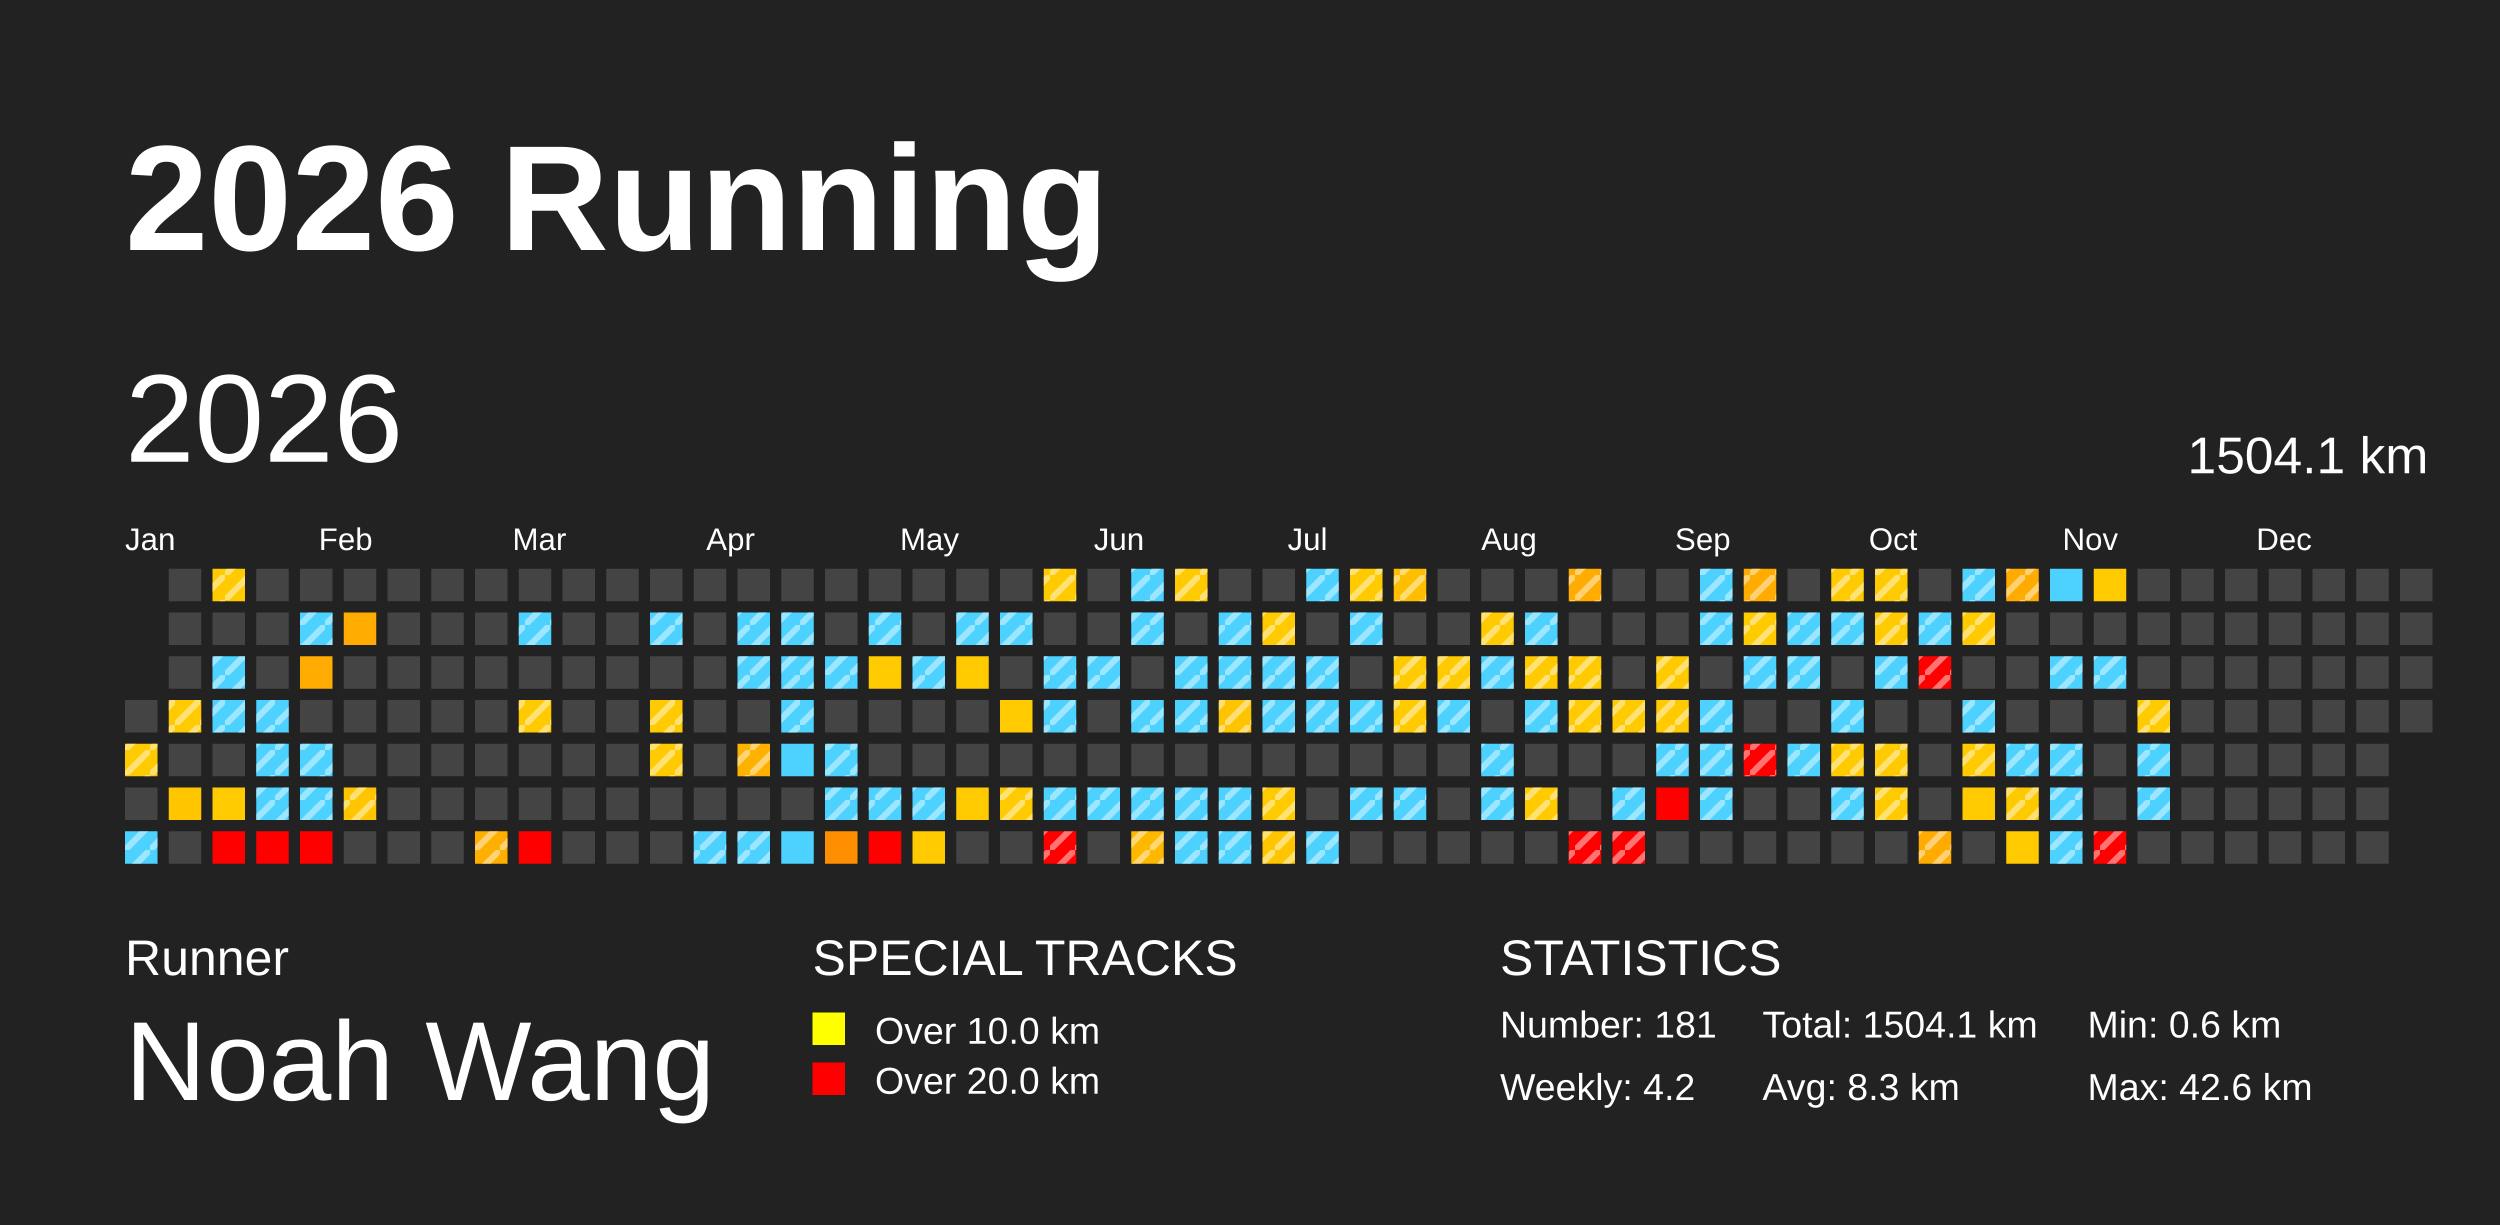
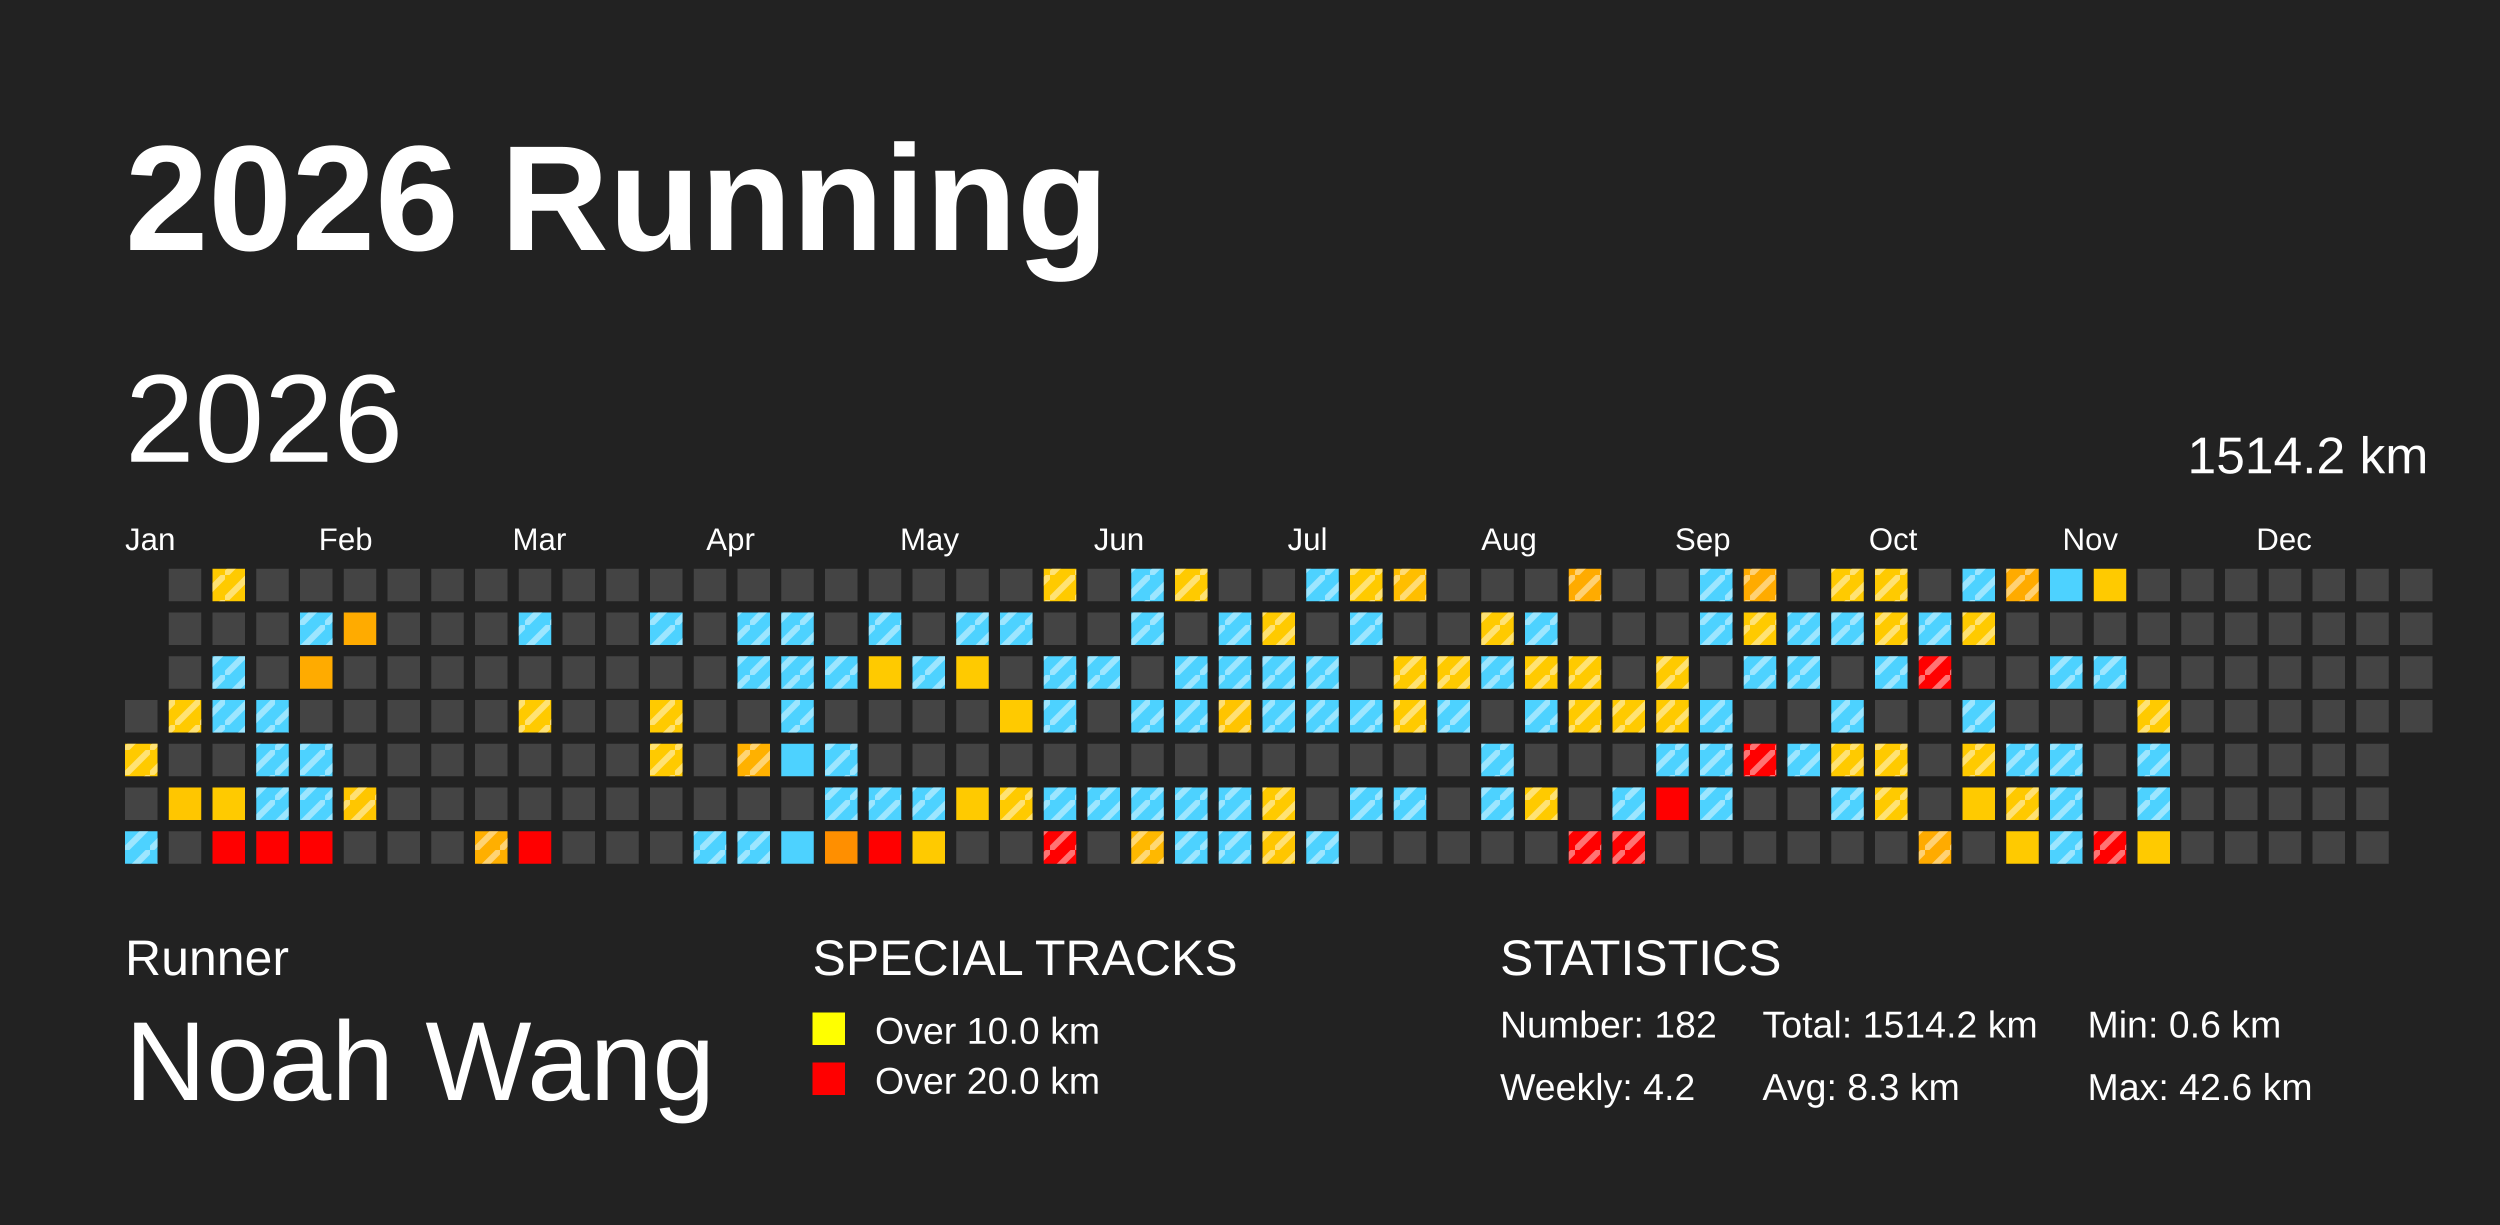
<svg xmlns="http://www.w3.org/2000/svg" baseProfile="full" height="98mm" version="1.1" viewBox="0,0,200,98" width="200mm">
  <defs>
    <pattern height="2" id="indoor-stripe" patternUnits="userSpaceOnUse" width="2">
      <line stroke="white" stroke-opacity="0.45" stroke-width="0.5" x1="0" x2="2" y1="2" y2="0" />
    </pattern>
  </defs>
  <rect fill="#222222" height="98" width="200" x="0" y="0" />
  <text fill="#FFFFFF" style="font-size:12px; font-family:Arial; font-weight:bold;" x="10" y="20">2026 Running</text>
  <text fill="#FFFFFF" style="font-size:4px; font-family:Arial" x="10" y="78">Runner</text>
  <text fill="#FFFFFF" style="font-size:9px; font-family:Arial" x="10" y="88">Noah Wang</text>
  <text fill="#FFFFFF" style="font-size:4px; font-family:Arial" x="65" y="78">SPECIAL TRACKS</text>
  <rect fill="yellow" height="2.6" width="2.6" x="65" y="81" />
  <text fill="#FFFFFF" style="font-size:3px; font-family:Arial" x="70" y="83.5">Over 10.0 km</text>
  <rect fill="red" height="2.6" width="2.6" x="65" y="85" />
  <text fill="#FFFFFF" style="font-size:3px; font-family:Arial" x="70" y="87.5">Over 20.0 km</text>
  <text fill="#FFFFFF" style="font-size:4px; font-family:Arial" x="120" y="78">STATISTICS</text>
-   <text fill="#FFFFFF" style="font-size:3px; font-family:Arial" x="120" y="83">Number: 181</text>
+   <text fill="#FFFFFF" style="font-size:3px; font-family:Arial" x="120" y="83">Number: 182</text>
  <text fill="#FFFFFF" style="font-size:3px; font-family:Arial" x="120" y="88">Weekly: 4.2</text>
-   <text fill="#FFFFFF" style="font-size:3px; font-family:Arial" x="141" y="83">Total: 1504.1 km</text>
+   <text fill="#FFFFFF" style="font-size:3px; font-family:Arial" x="141" y="83">Total: 1514.2 km</text>
  <text fill="#FFFFFF" style="font-size:3px; font-family:Arial" x="141" y="88">Avg: 8.3 km</text>
  <text fill="#FFFFFF" style="font-size:3px; font-family:Arial" x="167" y="83">Min: 0.6 km</text>
  <text fill="#FFFFFF" style="font-size:3px; font-family:Arial" x="167" y="88">Max: 42.6 km</text>
  <text dominant-baseline="hanging" fill="#FFFFFF" style="font-size:10.0px; font-family:Arial;" x="10" y="30">2026</text>
-   <text dominant-baseline="hanging" fill="#FFFFFF" style="font-size:4.125px; font-family:Arial;" x="175" y="35">1504.1 km</text>
+   <text dominant-baseline="hanging" fill="#FFFFFF" style="font-size:4.125px; font-family:Arial;" x="175" y="35">1514.2 km</text>
  <text fill="#FFFFFF" style="font-size:2.5px; font-family:Arial" x="10.0" y="44">Jan</text>
  <text fill="#FFFFFF" style="font-size:2.5px; font-family:Arial" x="25.5" y="44">Feb</text>
  <text fill="#FFFFFF" style="font-size:2.5px; font-family:Arial" x="41.0" y="44">Mar</text>
  <text fill="#FFFFFF" style="font-size:2.5px; font-family:Arial" x="56.5" y="44">Apr</text>
  <text fill="#FFFFFF" style="font-size:2.5px; font-family:Arial" x="72.0" y="44">May</text>
  <text fill="#FFFFFF" style="font-size:2.5px; font-family:Arial" x="87.5" y="44">Jun</text>
  <text fill="#FFFFFF" style="font-size:2.5px; font-family:Arial" x="103.0" y="44">Jul</text>
  <text fill="#FFFFFF" style="font-size:2.5px; font-family:Arial" x="118.5" y="44">Aug</text>
  <text fill="#FFFFFF" style="font-size:2.5px; font-family:Arial" x="134.0" y="44">Sep</text>
  <text fill="#FFFFFF" style="font-size:2.5px; font-family:Arial" x="149.5" y="44">Oct</text>
  <text fill="#FFFFFF" style="font-size:2.5px; font-family:Arial" x="165.0" y="44">Nov</text>
  <text fill="#FFFFFF" style="font-size:2.5px; font-family:Arial" x="180.5" y="44">Dec</text>
  <rect fill="#444444" height="2.6" width="2.6" x="10.0" y="56.0" />
  <rect fill="#ffca00" height="2.6" width="2.6" x="10.0" y="59.5" />
  <rect fill="url(#indoor-stripe)" height="2.6" style="pointer-events: none;" width="2.6" x="10.0" y="59.5" />
  <rect fill="#444444" height="2.6" width="2.6" x="10.0" y="63.0" />
  <rect fill="#4dd2ff" height="2.6" width="2.6" x="10.0" y="66.5" />
  <rect fill="url(#indoor-stripe)" height="2.6" style="pointer-events: none;" width="2.6" x="10.0" y="66.5" />
  <rect fill="#444444" height="2.6" width="2.6" x="13.5" y="45.5" />
  <rect fill="#444444" height="2.6" width="2.6" x="13.5" y="49.0" />
  <rect fill="#444444" height="2.6" width="2.6" x="13.5" y="52.5" />
  <rect fill="#ffca00" height="2.6" width="2.6" x="13.5" y="56.0" />
  <rect fill="url(#indoor-stripe)" height="2.6" style="pointer-events: none;" width="2.6" x="13.5" y="56.0" />
  <rect fill="#444444" height="2.6" width="2.6" x="13.5" y="59.5" />
  <rect fill="#ffc600" height="2.6" width="2.6" x="13.5" y="63.0" />
  <rect fill="#444444" height="2.6" width="2.6" x="13.5" y="66.5" />
  <rect fill="#ffca00" height="2.6" width="2.6" x="17.0" y="45.5" />
  <rect fill="url(#indoor-stripe)" height="2.6" style="pointer-events: none;" width="2.6" x="17.0" y="45.5" />
  <rect fill="#444444" height="2.6" width="2.6" x="17.0" y="49.0" />
  <rect fill="#4dd2ff" height="2.6" width="2.6" x="17.0" y="52.5" />
  <rect fill="url(#indoor-stripe)" height="2.6" style="pointer-events: none;" width="2.6" x="17.0" y="52.5" />
  <rect fill="#4dd2ff" height="2.6" width="2.6" x="17.0" y="56.0" />
  <rect fill="url(#indoor-stripe)" height="2.6" style="pointer-events: none;" width="2.6" x="17.0" y="56.0" />
  <rect fill="#444444" height="2.6" width="2.6" x="17.0" y="59.5" />
  <rect fill="#ffca00" height="2.6" width="2.6" x="17.0" y="63.0" />
  <rect fill="red" height="2.6" width="2.6" x="17.0" y="66.5" />
  <rect fill="#444444" height="2.6" width="2.6" x="20.5" y="45.5" />
  <rect fill="#444444" height="2.6" width="2.6" x="20.5" y="49.0" />
  <rect fill="#444444" height="2.6" width="2.6" x="20.5" y="52.5" />
  <rect fill="#4dd2ff" height="2.6" width="2.6" x="20.5" y="56.0" />
  <rect fill="url(#indoor-stripe)" height="2.6" style="pointer-events: none;" width="2.6" x="20.5" y="56.0" />
  <rect fill="#4dd2ff" height="2.6" width="2.6" x="20.5" y="59.5" />
  <rect fill="url(#indoor-stripe)" height="2.6" style="pointer-events: none;" width="2.6" x="20.5" y="59.5" />
  <rect fill="#4dd2ff" height="2.6" width="2.6" x="20.5" y="63.0" />
  <rect fill="url(#indoor-stripe)" height="2.6" style="pointer-events: none;" width="2.6" x="20.5" y="63.0" />
  <rect fill="red" height="2.6" width="2.6" x="20.5" y="66.5" />
  <rect fill="#444444" height="2.6" width="2.6" x="24.0" y="45.5" />
  <rect fill="#4dd2ff" height="2.6" width="2.6" x="24.0" y="49.0" />
  <rect fill="url(#indoor-stripe)" height="2.6" style="pointer-events: none;" width="2.6" x="24.0" y="49.0" />
  <rect fill="#ffab00" height="2.6" width="2.6" x="24.0" y="52.5" />
  <rect fill="#444444" height="2.6" width="2.6" x="24.0" y="56.0" />
  <rect fill="#4dd2ff" height="2.6" width="2.6" x="24.0" y="59.5" />
  <rect fill="url(#indoor-stripe)" height="2.6" style="pointer-events: none;" width="2.6" x="24.0" y="59.5" />
  <rect fill="#4dd2ff" height="2.6" width="2.6" x="24.0" y="63.0" />
  <rect fill="url(#indoor-stripe)" height="2.6" style="pointer-events: none;" width="2.6" x="24.0" y="63.0" />
  <rect fill="red" height="2.6" width="2.6" x="24.0" y="66.5" />
  <rect fill="#444444" height="2.6" width="2.6" x="27.5" y="45.5" />
  <rect fill="#ffab00" height="2.6" width="2.6" x="27.5" y="49.0" />
  <rect fill="#444444" height="2.6" width="2.6" x="27.5" y="52.5" />
  <rect fill="#444444" height="2.6" width="2.6" x="27.5" y="56.0" />
  <rect fill="#444444" height="2.6" width="2.6" x="27.5" y="59.5" />
  <rect fill="#ffc600" height="2.6" width="2.6" x="27.5" y="63.0" />
  <rect fill="url(#indoor-stripe)" height="2.6" style="pointer-events: none;" width="2.6" x="27.5" y="63.0" />
  <rect fill="#444444" height="2.6" width="2.6" x="27.5" y="66.5" />
  <rect fill="#444444" height="2.6" width="2.6" x="31.0" y="45.5" />
  <rect fill="#444444" height="2.6" width="2.6" x="31.0" y="49.0" />
  <rect fill="#444444" height="2.6" width="2.6" x="31.0" y="52.5" />
  <rect fill="#444444" height="2.6" width="2.6" x="31.0" y="56.0" />
  <rect fill="#444444" height="2.6" width="2.6" x="31.0" y="59.5" />
  <rect fill="#444444" height="2.6" width="2.6" x="31.0" y="63.0" />
  <rect fill="#444444" height="2.6" width="2.6" x="31.0" y="66.5" />
  <rect fill="#444444" height="2.6" width="2.6" x="34.5" y="45.5" />
  <rect fill="#444444" height="2.6" width="2.6" x="34.5" y="49.0" />
  <rect fill="#444444" height="2.6" width="2.6" x="34.5" y="52.5" />
  <rect fill="#444444" height="2.6" width="2.6" x="34.5" y="56.0" />
  <rect fill="#444444" height="2.6" width="2.6" x="34.5" y="59.5" />
  <rect fill="#444444" height="2.6" width="2.6" x="34.5" y="63.0" />
  <rect fill="#444444" height="2.6" width="2.6" x="34.5" y="66.5" />
  <rect fill="#444444" height="2.6" width="2.6" x="38.0" y="45.5" />
  <rect fill="#444444" height="2.6" width="2.6" x="38.0" y="49.0" />
  <rect fill="#444444" height="2.6" width="2.6" x="38.0" y="52.5" />
  <rect fill="#444444" height="2.6" width="2.6" x="38.0" y="56.0" />
  <rect fill="#444444" height="2.6" width="2.6" x="38.0" y="59.5" />
  <rect fill="#444444" height="2.6" width="2.6" x="38.0" y="63.0" />
  <rect fill="#ffaf00" height="2.6" width="2.6" x="38.0" y="66.5" />
  <rect fill="url(#indoor-stripe)" height="2.6" style="pointer-events: none;" width="2.6" x="38.0" y="66.5" />
  <rect fill="#444444" height="2.6" width="2.6" x="41.5" y="45.5" />
  <rect fill="#4dd2ff" height="2.6" width="2.6" x="41.5" y="49.0" />
  <rect fill="url(#indoor-stripe)" height="2.6" style="pointer-events: none;" width="2.6" x="41.5" y="49.0" />
  <rect fill="#444444" height="2.6" width="2.6" x="41.5" y="52.5" />
  <rect fill="#ffca00" height="2.6" width="2.6" x="41.5" y="56.0" />
  <rect fill="url(#indoor-stripe)" height="2.6" style="pointer-events: none;" width="2.6" x="41.5" y="56.0" />
  <rect fill="#444444" height="2.6" width="2.6" x="41.5" y="59.5" />
  <rect fill="#444444" height="2.6" width="2.6" x="41.5" y="63.0" />
  <rect fill="red" height="2.6" width="2.6" x="41.5" y="66.5" />
  <rect fill="#444444" height="2.6" width="2.6" x="45.0" y="45.5" />
  <rect fill="#444444" height="2.6" width="2.6" x="45.0" y="49.0" />
  <rect fill="#444444" height="2.6" width="2.6" x="45.0" y="52.5" />
  <rect fill="#444444" height="2.6" width="2.6" x="45.0" y="56.0" />
  <rect fill="#444444" height="2.6" width="2.6" x="45.0" y="59.5" />
  <rect fill="#444444" height="2.6" width="2.6" x="45.0" y="63.0" />
  <rect fill="#444444" height="2.6" width="2.6" x="45.0" y="66.5" />
  <rect fill="#444444" height="2.6" width="2.6" x="48.5" y="45.5" />
  <rect fill="#444444" height="2.6" width="2.6" x="48.5" y="49.0" />
  <rect fill="#444444" height="2.6" width="2.6" x="48.5" y="52.5" />
  <rect fill="#444444" height="2.6" width="2.6" x="48.5" y="56.0" />
  <rect fill="#444444" height="2.6" width="2.6" x="48.5" y="59.5" />
  <rect fill="#444444" height="2.6" width="2.6" x="48.5" y="63.0" />
  <rect fill="#444444" height="2.6" width="2.6" x="48.5" y="66.5" />
  <rect fill="#444444" height="2.6" width="2.6" x="52.0" y="45.5" />
  <rect fill="#4dd2ff" height="2.6" width="2.6" x="52.0" y="49.0" />
  <rect fill="url(#indoor-stripe)" height="2.6" style="pointer-events: none;" width="2.6" x="52.0" y="49.0" />
  <rect fill="#444444" height="2.6" width="2.6" x="52.0" y="52.5" />
  <rect fill="#ffca00" height="2.6" width="2.6" x="52.0" y="56.0" />
  <rect fill="url(#indoor-stripe)" height="2.6" style="pointer-events: none;" width="2.6" x="52.0" y="56.0" />
  <rect fill="#ffca00" height="2.6" width="2.6" x="52.0" y="59.5" />
  <rect fill="url(#indoor-stripe)" height="2.6" style="pointer-events: none;" width="2.6" x="52.0" y="59.5" />
  <rect fill="#444444" height="2.6" width="2.6" x="52.0" y="63.0" />
  <rect fill="#444444" height="2.6" width="2.6" x="52.0" y="66.5" />
  <rect fill="#444444" height="2.6" width="2.6" x="55.5" y="45.5" />
  <rect fill="#444444" height="2.6" width="2.6" x="55.5" y="49.0" />
  <rect fill="#444444" height="2.6" width="2.6" x="55.5" y="52.5" />
  <rect fill="#444444" height="2.6" width="2.6" x="55.5" y="56.0" />
  <rect fill="#444444" height="2.6" width="2.6" x="55.5" y="59.5" />
  <rect fill="#444444" height="2.6" width="2.6" x="55.5" y="63.0" />
  <rect fill="#4dd2ff" height="2.6" width="2.6" x="55.5" y="66.5" />
  <rect fill="url(#indoor-stripe)" height="2.6" style="pointer-events: none;" width="2.6" x="55.5" y="66.5" />
  <rect fill="#444444" height="2.6" width="2.6" x="59.0" y="45.5" />
  <rect fill="#4dd2ff" height="2.6" width="2.6" x="59.0" y="49.0" />
  <rect fill="url(#indoor-stripe)" height="2.6" style="pointer-events: none;" width="2.6" x="59.0" y="49.0" />
  <rect fill="#4dd2ff" height="2.6" width="2.6" x="59.0" y="52.5" />
  <rect fill="url(#indoor-stripe)" height="2.6" style="pointer-events: none;" width="2.6" x="59.0" y="52.5" />
  <rect fill="#444444" height="2.6" width="2.6" x="59.0" y="56.0" />
  <rect fill="#ffb100" height="2.6" width="2.6" x="59.0" y="59.5" />
  <rect fill="url(#indoor-stripe)" height="2.6" style="pointer-events: none;" width="2.6" x="59.0" y="59.5" />
  <rect fill="#444444" height="2.6" width="2.6" x="59.0" y="63.0" />
  <rect fill="#4dd2ff" height="2.6" width="2.6" x="59.0" y="66.5" />
  <rect fill="url(#indoor-stripe)" height="2.6" style="pointer-events: none;" width="2.6" x="59.0" y="66.5" />
  <rect fill="#444444" height="2.6" width="2.6" x="62.5" y="45.5" />
  <rect fill="#4dd2ff" height="2.6" width="2.6" x="62.5" y="49.0" />
  <rect fill="url(#indoor-stripe)" height="2.6" style="pointer-events: none;" width="2.6" x="62.5" y="49.0" />
  <rect fill="#4dd2ff" height="2.6" width="2.6" x="62.5" y="52.5" />
  <rect fill="url(#indoor-stripe)" height="2.6" style="pointer-events: none;" width="2.6" x="62.5" y="52.5" />
  <rect fill="#4dd2ff" height="2.6" width="2.6" x="62.5" y="56.0" />
  <rect fill="url(#indoor-stripe)" height="2.6" style="pointer-events: none;" width="2.6" x="62.5" y="56.0" />
  <rect fill="#4dd2ff" height="2.6" width="2.6" x="62.5" y="59.5" />
  <rect fill="#444444" height="2.6" width="2.6" x="62.5" y="63.0" />
  <rect fill="#4dd2ff" height="2.6" width="2.6" x="62.5" y="66.5" />
  <rect fill="#444444" height="2.6" width="2.6" x="66.0" y="45.5" />
  <rect fill="#444444" height="2.6" width="2.6" x="66.0" y="49.0" />
  <rect fill="#4dd2ff" height="2.6" width="2.6" x="66.0" y="52.5" />
  <rect fill="url(#indoor-stripe)" height="2.6" style="pointer-events: none;" width="2.6" x="66.0" y="52.5" />
  <rect fill="#444444" height="2.6" width="2.6" x="66.0" y="56.0" />
  <rect fill="#4dd2ff" height="2.6" width="2.6" x="66.0" y="59.5" />
  <rect fill="url(#indoor-stripe)" height="2.6" style="pointer-events: none;" width="2.6" x="66.0" y="59.5" />
  <rect fill="#4dd2ff" height="2.6" width="2.6" x="66.0" y="63.0" />
  <rect fill="url(#indoor-stripe)" height="2.6" style="pointer-events: none;" width="2.6" x="66.0" y="63.0" />
  <rect fill="#ff8f00" height="2.6" width="2.6" x="66.0" y="66.5" />
  <rect fill="#444444" height="2.6" width="2.6" x="69.5" y="45.5" />
  <rect fill="#4dd2ff" height="2.6" width="2.6" x="69.5" y="49.0" />
  <rect fill="url(#indoor-stripe)" height="2.6" style="pointer-events: none;" width="2.6" x="69.5" y="49.0" />
  <rect fill="#ffca00" height="2.6" width="2.6" x="69.5" y="52.5" />
  <rect fill="#444444" height="2.6" width="2.6" x="69.5" y="56.0" />
  <rect fill="#444444" height="2.6" width="2.6" x="69.5" y="59.5" />
  <rect fill="#4dd2ff" height="2.6" width="2.6" x="69.5" y="63.0" />
  <rect fill="url(#indoor-stripe)" height="2.6" style="pointer-events: none;" width="2.6" x="69.5" y="63.0" />
  <rect fill="red" height="2.6" width="2.6" x="69.5" y="66.5" />
  <rect fill="#444444" height="2.6" width="2.6" x="73.0" y="45.5" />
  <rect fill="#444444" height="2.6" width="2.6" x="73.0" y="49.0" />
  <rect fill="#4dd2ff" height="2.6" width="2.6" x="73.0" y="52.5" />
  <rect fill="url(#indoor-stripe)" height="2.6" style="pointer-events: none;" width="2.6" x="73.0" y="52.5" />
  <rect fill="#444444" height="2.6" width="2.6" x="73.0" y="56.0" />
  <rect fill="#444444" height="2.6" width="2.6" x="73.0" y="59.5" />
  <rect fill="#4dd2ff" height="2.6" width="2.6" x="73.0" y="63.0" />
  <rect fill="url(#indoor-stripe)" height="2.6" style="pointer-events: none;" width="2.6" x="73.0" y="63.0" />
  <rect fill="#ffca00" height="2.6" width="2.6" x="73.0" y="66.5" />
  <rect fill="#444444" height="2.6" width="2.6" x="76.5" y="45.5" />
  <rect fill="#4dd2ff" height="2.6" width="2.6" x="76.5" y="49.0" />
  <rect fill="url(#indoor-stripe)" height="2.6" style="pointer-events: none;" width="2.6" x="76.5" y="49.0" />
  <rect fill="#ffca00" height="2.6" width="2.6" x="76.5" y="52.5" />
  <rect fill="#444444" height="2.6" width="2.6" x="76.5" y="56.0" />
  <rect fill="#444444" height="2.6" width="2.6" x="76.5" y="59.5" />
  <rect fill="#ffca00" height="2.6" width="2.6" x="76.5" y="63.0" />
  <rect fill="#444444" height="2.6" width="2.6" x="76.5" y="66.5" />
  <rect fill="#444444" height="2.6" width="2.6" x="80.0" y="45.5" />
  <rect fill="#4dd2ff" height="2.6" width="2.6" x="80.0" y="49.0" />
  <rect fill="url(#indoor-stripe)" height="2.6" style="pointer-events: none;" width="2.6" x="80.0" y="49.0" />
  <rect fill="#444444" height="2.6" width="2.6" x="80.0" y="52.5" />
  <rect fill="#ffca00" height="2.6" width="2.6" x="80.0" y="56.0" />
  <rect fill="#444444" height="2.6" width="2.6" x="80.0" y="59.5" />
  <rect fill="#ffca00" height="2.6" width="2.6" x="80.0" y="63.0" />
  <rect fill="url(#indoor-stripe)" height="2.6" style="pointer-events: none;" width="2.6" x="80.0" y="63.0" />
  <rect fill="#444444" height="2.6" width="2.6" x="80.0" y="66.5" />
  <rect fill="#ffca00" height="2.6" width="2.6" x="83.5" y="45.5" />
  <rect fill="url(#indoor-stripe)" height="2.6" style="pointer-events: none;" width="2.6" x="83.5" y="45.5" />
  <rect fill="#444444" height="2.6" width="2.6" x="83.5" y="49.0" />
  <rect fill="#4dd2ff" height="2.6" width="2.6" x="83.5" y="52.5" />
  <rect fill="url(#indoor-stripe)" height="2.6" style="pointer-events: none;" width="2.6" x="83.5" y="52.5" />
  <rect fill="#4dd2ff" height="2.6" width="2.6" x="83.5" y="56.0" />
  <rect fill="url(#indoor-stripe)" height="2.6" style="pointer-events: none;" width="2.6" x="83.5" y="56.0" />
  <rect fill="#444444" height="2.6" width="2.6" x="83.5" y="59.5" />
  <rect fill="#4dd2ff" height="2.6" width="2.6" x="83.5" y="63.0" />
  <rect fill="url(#indoor-stripe)" height="2.6" style="pointer-events: none;" width="2.6" x="83.5" y="63.0" />
  <rect fill="red" height="2.6" width="2.6" x="83.5" y="66.5" />
  <rect fill="url(#indoor-stripe)" height="2.6" style="pointer-events: none;" width="2.6" x="83.5" y="66.5" />
  <rect fill="#444444" height="2.6" width="2.6" x="87.0" y="45.5" />
  <rect fill="#444444" height="2.6" width="2.6" x="87.0" y="49.0" />
  <rect fill="#4dd2ff" height="2.6" width="2.6" x="87.0" y="52.5" />
  <rect fill="url(#indoor-stripe)" height="2.6" style="pointer-events: none;" width="2.6" x="87.0" y="52.5" />
  <rect fill="#444444" height="2.6" width="2.6" x="87.0" y="56.0" />
  <rect fill="#444444" height="2.6" width="2.6" x="87.0" y="59.5" />
  <rect fill="#4dd2ff" height="2.6" width="2.6" x="87.0" y="63.0" />
  <rect fill="url(#indoor-stripe)" height="2.6" style="pointer-events: none;" width="2.6" x="87.0" y="63.0" />
  <rect fill="#444444" height="2.6" width="2.6" x="87.0" y="66.5" />
  <rect fill="#4dd2ff" height="2.6" width="2.6" x="90.5" y="45.5" />
  <rect fill="url(#indoor-stripe)" height="2.6" style="pointer-events: none;" width="2.6" x="90.5" y="45.5" />
  <rect fill="#4dd2ff" height="2.6" width="2.6" x="90.5" y="49.0" />
  <rect fill="url(#indoor-stripe)" height="2.6" style="pointer-events: none;" width="2.6" x="90.5" y="49.0" />
  <rect fill="#444444" height="2.6" width="2.6" x="90.5" y="52.5" />
  <rect fill="#4dd2ff" height="2.6" width="2.6" x="90.5" y="56.0" />
  <rect fill="url(#indoor-stripe)" height="2.6" style="pointer-events: none;" width="2.6" x="90.5" y="56.0" />
  <rect fill="#444444" height="2.6" width="2.6" x="90.5" y="59.5" />
  <rect fill="#4dd2ff" height="2.6" width="2.6" x="90.5" y="63.0" />
  <rect fill="url(#indoor-stripe)" height="2.6" style="pointer-events: none;" width="2.6" x="90.5" y="63.0" />
  <rect fill="#ffb800" height="2.6" width="2.6" x="90.5" y="66.5" />
  <rect fill="url(#indoor-stripe)" height="2.6" style="pointer-events: none;" width="2.6" x="90.5" y="66.5" />
  <rect fill="#ffca00" height="2.6" width="2.6" x="94.0" y="45.5" />
  <rect fill="url(#indoor-stripe)" height="2.6" style="pointer-events: none;" width="2.6" x="94.0" y="45.5" />
  <rect fill="#444444" height="2.6" width="2.6" x="94.0" y="49.0" />
  <rect fill="#4dd2ff" height="2.6" width="2.6" x="94.0" y="52.5" />
  <rect fill="url(#indoor-stripe)" height="2.6" style="pointer-events: none;" width="2.6" x="94.0" y="52.5" />
  <rect fill="#4dd2ff" height="2.6" width="2.6" x="94.0" y="56.0" />
  <rect fill="url(#indoor-stripe)" height="2.6" style="pointer-events: none;" width="2.6" x="94.0" y="56.0" />
  <rect fill="#444444" height="2.6" width="2.6" x="94.0" y="59.5" />
  <rect fill="#4dd2ff" height="2.6" width="2.6" x="94.0" y="63.0" />
  <rect fill="url(#indoor-stripe)" height="2.6" style="pointer-events: none;" width="2.6" x="94.0" y="63.0" />
  <rect fill="#4dd2ff" height="2.6" width="2.6" x="94.0" y="66.5" />
  <rect fill="url(#indoor-stripe)" height="2.6" style="pointer-events: none;" width="2.6" x="94.0" y="66.5" />
  <rect fill="#444444" height="2.6" width="2.6" x="97.5" y="45.5" />
  <rect fill="#4dd2ff" height="2.6" width="2.6" x="97.5" y="49.0" />
  <rect fill="url(#indoor-stripe)" height="2.6" style="pointer-events: none;" width="2.6" x="97.5" y="49.0" />
  <rect fill="#4dd2ff" height="2.6" width="2.6" x="97.5" y="52.5" />
  <rect fill="url(#indoor-stripe)" height="2.6" style="pointer-events: none;" width="2.6" x="97.5" y="52.5" />
  <rect fill="#ffc400" height="2.6" width="2.6" x="97.5" y="56.0" />
  <rect fill="url(#indoor-stripe)" height="2.6" style="pointer-events: none;" width="2.6" x="97.5" y="56.0" />
  <rect fill="#444444" height="2.6" width="2.6" x="97.5" y="59.5" />
  <rect fill="#4dd2ff" height="2.6" width="2.6" x="97.5" y="63.0" />
  <rect fill="url(#indoor-stripe)" height="2.6" style="pointer-events: none;" width="2.6" x="97.5" y="63.0" />
  <rect fill="#4dd2ff" height="2.6" width="2.6" x="97.5" y="66.5" />
  <rect fill="url(#indoor-stripe)" height="2.6" style="pointer-events: none;" width="2.6" x="97.5" y="66.5" />
  <rect fill="#444444" height="2.6" width="2.6" x="101.0" y="45.5" />
  <rect fill="#ffca00" height="2.6" width="2.6" x="101.0" y="49.0" />
  <rect fill="url(#indoor-stripe)" height="2.6" style="pointer-events: none;" width="2.6" x="101.0" y="49.0" />
  <rect fill="#4dd2ff" height="2.6" width="2.6" x="101.0" y="52.5" />
  <rect fill="url(#indoor-stripe)" height="2.6" style="pointer-events: none;" width="2.6" x="101.0" y="52.5" />
  <rect fill="#4dd2ff" height="2.6" width="2.6" x="101.0" y="56.0" />
  <rect fill="url(#indoor-stripe)" height="2.6" style="pointer-events: none;" width="2.6" x="101.0" y="56.0" />
  <rect fill="#444444" height="2.6" width="2.6" x="101.0" y="59.5" />
  <rect fill="#ffca00" height="2.6" width="2.6" x="101.0" y="63.0" />
  <rect fill="url(#indoor-stripe)" height="2.6" style="pointer-events: none;" width="2.6" x="101.0" y="63.0" />
  <rect fill="#ffc600" height="2.6" width="2.6" x="101.0" y="66.5" />
  <rect fill="url(#indoor-stripe)" height="2.6" style="pointer-events: none;" width="2.6" x="101.0" y="66.5" />
  <rect fill="#4dd2ff" height="2.6" width="2.6" x="104.5" y="45.5" />
  <rect fill="url(#indoor-stripe)" height="2.6" style="pointer-events: none;" width="2.6" x="104.5" y="45.5" />
  <rect fill="#444444" height="2.6" width="2.6" x="104.5" y="49.0" />
  <rect fill="#4dd2ff" height="2.6" width="2.6" x="104.5" y="52.5" />
  <rect fill="url(#indoor-stripe)" height="2.6" style="pointer-events: none;" width="2.6" x="104.5" y="52.5" />
  <rect fill="#4dd2ff" height="2.6" width="2.6" x="104.5" y="56.0" />
  <rect fill="url(#indoor-stripe)" height="2.6" style="pointer-events: none;" width="2.6" x="104.5" y="56.0" />
  <rect fill="#444444" height="2.6" width="2.6" x="104.5" y="59.5" />
  <rect fill="#444444" height="2.6" width="2.6" x="104.5" y="63.0" />
  <rect fill="#4dd2ff" height="2.6" width="2.6" x="104.5" y="66.5" />
  <rect fill="url(#indoor-stripe)" height="2.6" style="pointer-events: none;" width="2.6" x="104.5" y="66.5" />
  <rect fill="#ffca00" height="2.6" width="2.6" x="108.0" y="45.5" />
  <rect fill="url(#indoor-stripe)" height="2.6" style="pointer-events: none;" width="2.6" x="108.0" y="45.5" />
  <rect fill="#4dd2ff" height="2.6" width="2.6" x="108.0" y="49.0" />
  <rect fill="url(#indoor-stripe)" height="2.6" style="pointer-events: none;" width="2.6" x="108.0" y="49.0" />
  <rect fill="#444444" height="2.6" width="2.6" x="108.0" y="52.5" />
  <rect fill="#4dd2ff" height="2.6" width="2.6" x="108.0" y="56.0" />
  <rect fill="url(#indoor-stripe)" height="2.6" style="pointer-events: none;" width="2.6" x="108.0" y="56.0" />
  <rect fill="#444444" height="2.6" width="2.6" x="108.0" y="59.5" />
  <rect fill="#4dd2ff" height="2.6" width="2.6" x="108.0" y="63.0" />
  <rect fill="url(#indoor-stripe)" height="2.6" style="pointer-events: none;" width="2.6" x="108.0" y="63.0" />
  <rect fill="#444444" height="2.6" width="2.6" x="108.0" y="66.5" />
  <rect fill="#ffbe00" height="2.6" width="2.6" x="111.5" y="45.5" />
  <rect fill="url(#indoor-stripe)" height="2.6" style="pointer-events: none;" width="2.6" x="111.5" y="45.5" />
  <rect fill="#444444" height="2.6" width="2.6" x="111.5" y="49.0" />
  <rect fill="#ffca00" height="2.6" width="2.6" x="111.5" y="52.5" />
  <rect fill="url(#indoor-stripe)" height="2.6" style="pointer-events: none;" width="2.6" x="111.5" y="52.5" />
  <rect fill="#ffca00" height="2.6" width="2.6" x="111.5" y="56.0" />
  <rect fill="url(#indoor-stripe)" height="2.6" style="pointer-events: none;" width="2.6" x="111.5" y="56.0" />
  <rect fill="#444444" height="2.6" width="2.6" x="111.5" y="59.5" />
  <rect fill="#4dd2ff" height="2.6" width="2.6" x="111.5" y="63.0" />
  <rect fill="url(#indoor-stripe)" height="2.6" style="pointer-events: none;" width="2.6" x="111.5" y="63.0" />
  <rect fill="#444444" height="2.6" width="2.6" x="111.5" y="66.5" />
  <rect fill="#444444" height="2.6" width="2.6" x="115.0" y="45.5" />
  <rect fill="#444444" height="2.6" width="2.6" x="115.0" y="49.0" />
  <rect fill="#ffca00" height="2.6" width="2.6" x="115.0" y="52.5" />
  <rect fill="url(#indoor-stripe)" height="2.6" style="pointer-events: none;" width="2.6" x="115.0" y="52.5" />
  <rect fill="#4dd2ff" height="2.6" width="2.6" x="115.0" y="56.0" />
  <rect fill="url(#indoor-stripe)" height="2.6" style="pointer-events: none;" width="2.6" x="115.0" y="56.0" />
  <rect fill="#444444" height="2.6" width="2.6" x="115.0" y="59.5" />
  <rect fill="#444444" height="2.6" width="2.6" x="115.0" y="63.0" />
  <rect fill="#444444" height="2.6" width="2.6" x="115.0" y="66.5" />
  <rect fill="#444444" height="2.6" width="2.6" x="118.5" y="45.5" />
  <rect fill="#ffca00" height="2.6" width="2.6" x="118.5" y="49.0" />
  <rect fill="url(#indoor-stripe)" height="2.6" style="pointer-events: none;" width="2.6" x="118.5" y="49.0" />
  <rect fill="#4dd2ff" height="2.6" width="2.6" x="118.5" y="52.5" />
  <rect fill="url(#indoor-stripe)" height="2.6" style="pointer-events: none;" width="2.6" x="118.5" y="52.5" />
  <rect fill="#444444" height="2.6" width="2.6" x="118.5" y="56.0" />
  <rect fill="#4dd2ff" height="2.6" width="2.6" x="118.5" y="59.5" />
  <rect fill="url(#indoor-stripe)" height="2.6" style="pointer-events: none;" width="2.6" x="118.5" y="59.5" />
  <rect fill="#4dd2ff" height="2.6" width="2.6" x="118.5" y="63.0" />
  <rect fill="url(#indoor-stripe)" height="2.6" style="pointer-events: none;" width="2.6" x="118.5" y="63.0" />
  <rect fill="#444444" height="2.6" width="2.6" x="118.5" y="66.5" />
  <rect fill="#444444" height="2.6" width="2.6" x="122.0" y="45.5" />
  <rect fill="#4dd2ff" height="2.6" width="2.6" x="122.0" y="49.0" />
  <rect fill="url(#indoor-stripe)" height="2.6" style="pointer-events: none;" width="2.6" x="122.0" y="49.0" />
  <rect fill="#ffca00" height="2.6" width="2.6" x="122.0" y="52.5" />
  <rect fill="url(#indoor-stripe)" height="2.6" style="pointer-events: none;" width="2.6" x="122.0" y="52.5" />
  <rect fill="#4dd2ff" height="2.6" width="2.6" x="122.0" y="56.0" />
  <rect fill="url(#indoor-stripe)" height="2.6" style="pointer-events: none;" width="2.6" x="122.0" y="56.0" />
  <rect fill="#444444" height="2.6" width="2.6" x="122.0" y="59.5" />
  <rect fill="#ffca00" height="2.6" width="2.6" x="122.0" y="63.0" />
  <rect fill="url(#indoor-stripe)" height="2.6" style="pointer-events: none;" width="2.6" x="122.0" y="63.0" />
  <rect fill="#444444" height="2.6" width="2.6" x="122.0" y="66.5" />
  <rect fill="#ffab00" height="2.6" width="2.6" x="125.5" y="45.5" />
  <rect fill="url(#indoor-stripe)" height="2.6" style="pointer-events: none;" width="2.6" x="125.5" y="45.5" />
  <rect fill="#444444" height="2.6" width="2.6" x="125.5" y="49.0" />
  <rect fill="#ffca00" height="2.6" width="2.6" x="125.5" y="52.5" />
  <rect fill="url(#indoor-stripe)" height="2.6" style="pointer-events: none;" width="2.6" x="125.5" y="52.5" />
  <rect fill="#ffca00" height="2.6" width="2.6" x="125.5" y="56.0" />
  <rect fill="url(#indoor-stripe)" height="2.6" style="pointer-events: none;" width="2.6" x="125.5" y="56.0" />
  <rect fill="#444444" height="2.6" width="2.6" x="125.5" y="59.5" />
  <rect fill="#444444" height="2.6" width="2.6" x="125.5" y="63.0" />
  <rect fill="red" height="2.6" width="2.6" x="125.5" y="66.5" />
  <rect fill="url(#indoor-stripe)" height="2.6" style="pointer-events: none;" width="2.6" x="125.5" y="66.5" />
  <rect fill="#444444" height="2.6" width="2.6" x="129.0" y="45.5" />
  <rect fill="#444444" height="2.6" width="2.6" x="129.0" y="49.0" />
  <rect fill="#444444" height="2.6" width="2.6" x="129.0" y="52.5" />
  <rect fill="#ffca00" height="2.6" width="2.6" x="129.0" y="56.0" />
  <rect fill="url(#indoor-stripe)" height="2.6" style="pointer-events: none;" width="2.6" x="129.0" y="56.0" />
  <rect fill="#444444" height="2.6" width="2.6" x="129.0" y="59.5" />
  <rect fill="#4dd2ff" height="2.6" width="2.6" x="129.0" y="63.0" />
  <rect fill="url(#indoor-stripe)" height="2.6" style="pointer-events: none;" width="2.6" x="129.0" y="63.0" />
  <rect fill="red" height="2.6" width="2.6" x="129.0" y="66.5" />
  <rect fill="url(#indoor-stripe)" height="2.6" style="pointer-events: none;" width="2.6" x="129.0" y="66.5" />
  <rect fill="#444444" height="2.6" width="2.6" x="132.5" y="45.5" />
  <rect fill="#444444" height="2.6" width="2.6" x="132.5" y="49.0" />
  <rect fill="#ffca00" height="2.6" width="2.6" x="132.5" y="52.5" />
  <rect fill="url(#indoor-stripe)" height="2.6" style="pointer-events: none;" width="2.6" x="132.5" y="52.5" />
  <rect fill="#ffca00" height="2.6" width="2.6" x="132.5" y="56.0" />
  <rect fill="url(#indoor-stripe)" height="2.6" style="pointer-events: none;" width="2.6" x="132.5" y="56.0" />
  <rect fill="#4dd2ff" height="2.6" width="2.6" x="132.5" y="59.5" />
  <rect fill="url(#indoor-stripe)" height="2.6" style="pointer-events: none;" width="2.6" x="132.5" y="59.5" />
  <rect fill="red" height="2.6" width="2.6" x="132.5" y="63.0" />
  <rect fill="#444444" height="2.6" width="2.6" x="132.5" y="66.5" />
  <rect fill="#4dd2ff" height="2.6" width="2.6" x="136.0" y="45.5" />
  <rect fill="url(#indoor-stripe)" height="2.6" style="pointer-events: none;" width="2.6" x="136.0" y="45.5" />
  <rect fill="#4dd2ff" height="2.6" width="2.6" x="136.0" y="49.0" />
  <rect fill="url(#indoor-stripe)" height="2.6" style="pointer-events: none;" width="2.6" x="136.0" y="49.0" />
  <rect fill="#444444" height="2.6" width="2.6" x="136.0" y="52.5" />
  <rect fill="#4dd2ff" height="2.6" width="2.6" x="136.0" y="56.0" />
  <rect fill="url(#indoor-stripe)" height="2.6" style="pointer-events: none;" width="2.6" x="136.0" y="56.0" />
  <rect fill="#4dd2ff" height="2.6" width="2.6" x="136.0" y="59.5" />
  <rect fill="url(#indoor-stripe)" height="2.6" style="pointer-events: none;" width="2.6" x="136.0" y="59.5" />
  <rect fill="#4dd2ff" height="2.6" width="2.6" x="136.0" y="63.0" />
  <rect fill="url(#indoor-stripe)" height="2.6" style="pointer-events: none;" width="2.6" x="136.0" y="63.0" />
  <rect fill="#444444" height="2.6" width="2.6" x="136.0" y="66.5" />
  <rect fill="#ffab00" height="2.6" width="2.6" x="139.5" y="45.5" />
  <rect fill="url(#indoor-stripe)" height="2.6" style="pointer-events: none;" width="2.6" x="139.5" y="45.5" />
  <rect fill="#ffca00" height="2.6" width="2.6" x="139.5" y="49.0" />
  <rect fill="url(#indoor-stripe)" height="2.6" style="pointer-events: none;" width="2.6" x="139.5" y="49.0" />
  <rect fill="#4dd2ff" height="2.6" width="2.6" x="139.5" y="52.5" />
  <rect fill="url(#indoor-stripe)" height="2.6" style="pointer-events: none;" width="2.6" x="139.5" y="52.5" />
  <rect fill="#444444" height="2.6" width="2.6" x="139.5" y="56.0" />
  <rect fill="red" height="2.6" width="2.6" x="139.5" y="59.5" />
  <rect fill="url(#indoor-stripe)" height="2.6" style="pointer-events: none;" width="2.6" x="139.5" y="59.5" />
  <rect fill="#444444" height="2.6" width="2.6" x="139.5" y="63.0" />
  <rect fill="#444444" height="2.6" width="2.6" x="139.5" y="66.5" />
  <rect fill="#444444" height="2.6" width="2.6" x="143.0" y="45.5" />
  <rect fill="#4dd2ff" height="2.6" width="2.6" x="143.0" y="49.0" />
  <rect fill="url(#indoor-stripe)" height="2.6" style="pointer-events: none;" width="2.6" x="143.0" y="49.0" />
  <rect fill="#4dd2ff" height="2.6" width="2.6" x="143.0" y="52.5" />
  <rect fill="url(#indoor-stripe)" height="2.6" style="pointer-events: none;" width="2.6" x="143.0" y="52.5" />
  <rect fill="#444444" height="2.6" width="2.6" x="143.0" y="56.0" />
  <rect fill="#4dd2ff" height="2.6" width="2.6" x="143.0" y="59.5" />
  <rect fill="url(#indoor-stripe)" height="2.6" style="pointer-events: none;" width="2.6" x="143.0" y="59.5" />
  <rect fill="#444444" height="2.6" width="2.6" x="143.0" y="63.0" />
  <rect fill="#444444" height="2.6" width="2.6" x="143.0" y="66.5" />
  <rect fill="#ffca00" height="2.6" width="2.6" x="146.5" y="45.5" />
  <rect fill="url(#indoor-stripe)" height="2.6" style="pointer-events: none;" width="2.6" x="146.5" y="45.5" />
  <rect fill="#4dd2ff" height="2.6" width="2.6" x="146.5" y="49.0" />
  <rect fill="url(#indoor-stripe)" height="2.6" style="pointer-events: none;" width="2.6" x="146.5" y="49.0" />
  <rect fill="#444444" height="2.6" width="2.6" x="146.5" y="52.5" />
  <rect fill="#4dd2ff" height="2.6" width="2.6" x="146.5" y="56.0" />
  <rect fill="url(#indoor-stripe)" height="2.6" style="pointer-events: none;" width="2.6" x="146.5" y="56.0" />
  <rect fill="#ffca00" height="2.6" width="2.6" x="146.5" y="59.5" />
  <rect fill="url(#indoor-stripe)" height="2.6" style="pointer-events: none;" width="2.6" x="146.5" y="59.5" />
  <rect fill="#4dd2ff" height="2.6" width="2.6" x="146.5" y="63.0" />
  <rect fill="url(#indoor-stripe)" height="2.6" style="pointer-events: none;" width="2.6" x="146.5" y="63.0" />
  <rect fill="#444444" height="2.6" width="2.6" x="146.5" y="66.5" />
  <rect fill="#ffca00" height="2.6" width="2.6" x="150.0" y="45.5" />
  <rect fill="url(#indoor-stripe)" height="2.6" style="pointer-events: none;" width="2.6" x="150.0" y="45.5" />
  <rect fill="#ffca00" height="2.6" width="2.6" x="150.0" y="49.0" />
  <rect fill="url(#indoor-stripe)" height="2.6" style="pointer-events: none;" width="2.6" x="150.0" y="49.0" />
  <rect fill="#4dd2ff" height="2.6" width="2.6" x="150.0" y="52.5" />
  <rect fill="url(#indoor-stripe)" height="2.6" style="pointer-events: none;" width="2.6" x="150.0" y="52.5" />
  <rect fill="#444444" height="2.6" width="2.6" x="150.0" y="56.0" />
  <rect fill="#ffca00" height="2.6" width="2.6" x="150.0" y="59.5" />
  <rect fill="url(#indoor-stripe)" height="2.6" style="pointer-events: none;" width="2.6" x="150.0" y="59.5" />
  <rect fill="#ffca00" height="2.6" width="2.6" x="150.0" y="63.0" />
  <rect fill="url(#indoor-stripe)" height="2.6" style="pointer-events: none;" width="2.6" x="150.0" y="63.0" />
  <rect fill="#444444" height="2.6" width="2.6" x="150.0" y="66.5" />
  <rect fill="#444444" height="2.6" width="2.6" x="153.5" y="45.5" />
  <rect fill="#4dd2ff" height="2.6" width="2.6" x="153.5" y="49.0" />
  <rect fill="url(#indoor-stripe)" height="2.6" style="pointer-events: none;" width="2.6" x="153.5" y="49.0" />
  <rect fill="red" height="2.6" width="2.6" x="153.5" y="52.5" />
  <rect fill="url(#indoor-stripe)" height="2.6" style="pointer-events: none;" width="2.6" x="153.5" y="52.5" />
  <rect fill="#444444" height="2.6" width="2.6" x="153.5" y="56.0" />
  <rect fill="#444444" height="2.6" width="2.6" x="153.5" y="59.5" />
  <rect fill="#444444" height="2.6" width="2.6" x="153.5" y="63.0" />
  <rect fill="#ffab00" height="2.6" width="2.6" x="153.5" y="66.5" />
  <rect fill="url(#indoor-stripe)" height="2.6" style="pointer-events: none;" width="2.6" x="153.5" y="66.5" />
  <rect fill="#4dd2ff" height="2.6" width="2.6" x="157.0" y="45.5" />
  <rect fill="url(#indoor-stripe)" height="2.6" style="pointer-events: none;" width="2.6" x="157.0" y="45.5" />
  <rect fill="#ffca00" height="2.6" width="2.6" x="157.0" y="49.0" />
  <rect fill="url(#indoor-stripe)" height="2.6" style="pointer-events: none;" width="2.6" x="157.0" y="49.0" />
  <rect fill="#444444" height="2.6" width="2.6" x="157.0" y="52.5" />
  <rect fill="#4dd2ff" height="2.6" width="2.6" x="157.0" y="56.0" />
  <rect fill="url(#indoor-stripe)" height="2.6" style="pointer-events: none;" width="2.6" x="157.0" y="56.0" />
  <rect fill="#ffca00" height="2.6" width="2.6" x="157.0" y="59.5" />
  <rect fill="url(#indoor-stripe)" height="2.6" style="pointer-events: none;" width="2.6" x="157.0" y="59.5" />
  <rect fill="#ffca00" height="2.6" width="2.6" x="157.0" y="63.0" />
  <rect fill="#444444" height="2.6" width="2.6" x="157.0" y="66.5" />
  <rect fill="#ffab00" height="2.6" width="2.6" x="160.5" y="45.5" />
  <rect fill="url(#indoor-stripe)" height="2.6" style="pointer-events: none;" width="2.6" x="160.5" y="45.5" />
  <rect fill="#444444" height="2.6" width="2.6" x="160.5" y="49.0" />
  <rect fill="#444444" height="2.6" width="2.6" x="160.5" y="52.5" />
  <rect fill="#444444" height="2.6" width="2.6" x="160.5" y="56.0" />
  <rect fill="#4dd2ff" height="2.6" width="2.6" x="160.5" y="59.5" />
  <rect fill="url(#indoor-stripe)" height="2.6" style="pointer-events: none;" width="2.6" x="160.5" y="59.5" />
  <rect fill="#ffc900" height="2.6" width="2.6" x="160.5" y="63.0" />
  <rect fill="url(#indoor-stripe)" height="2.6" style="pointer-events: none;" width="2.6" x="160.5" y="63.0" />
  <rect fill="#ffca00" height="2.6" width="2.6" x="160.5" y="66.5" />
  <rect fill="#4dd2ff" height="2.6" width="2.6" x="164.0" y="45.5" />
  <rect fill="#444444" height="2.6" width="2.6" x="164.0" y="49.0" />
  <rect fill="#4dd2ff" height="2.6" width="2.6" x="164.0" y="52.5" />
  <rect fill="url(#indoor-stripe)" height="2.6" style="pointer-events: none;" width="2.6" x="164.0" y="52.5" />
  <rect fill="#444444" height="2.6" width="2.6" x="164.0" y="56.0" />
  <rect fill="#4dd2ff" height="2.6" width="2.6" x="164.0" y="59.5" />
  <rect fill="url(#indoor-stripe)" height="2.6" style="pointer-events: none;" width="2.6" x="164.0" y="59.5" />
  <rect fill="#4dd2ff" height="2.6" width="2.6" x="164.0" y="63.0" />
  <rect fill="url(#indoor-stripe)" height="2.6" style="pointer-events: none;" width="2.6" x="164.0" y="63.0" />
  <rect fill="#4dd2ff" height="2.6" width="2.6" x="164.0" y="66.5" />
  <rect fill="url(#indoor-stripe)" height="2.6" style="pointer-events: none;" width="2.6" x="164.0" y="66.5" />
  <rect fill="#ffca00" height="2.6" width="2.6" x="167.5" y="45.5" />
  <rect fill="#444444" height="2.6" width="2.6" x="167.5" y="49.0" />
  <rect fill="#4dd2ff" height="2.6" width="2.6" x="167.5" y="52.5" />
  <rect fill="url(#indoor-stripe)" height="2.6" style="pointer-events: none;" width="2.6" x="167.5" y="52.5" />
  <rect fill="#444444" height="2.6" width="2.6" x="167.5" y="56.0" />
  <rect fill="#444444" height="2.6" width="2.6" x="167.5" y="59.5" />
  <rect fill="#444444" height="2.6" width="2.6" x="167.5" y="63.0" />
  <rect fill="red" height="2.6" width="2.6" x="167.5" y="66.5" />
  <rect fill="url(#indoor-stripe)" height="2.6" style="pointer-events: none;" width="2.6" x="167.5" y="66.5" />
  <rect fill="#444444" height="2.6" width="2.6" x="171.0" y="45.5" />
  <rect fill="#444444" height="2.6" width="2.6" x="171.0" y="49.0" />
  <rect fill="#444444" height="2.6" width="2.6" x="171.0" y="52.5" />
  <rect fill="#ffca00" height="2.6" width="2.6" x="171.0" y="56.0" />
  <rect fill="url(#indoor-stripe)" height="2.6" style="pointer-events: none;" width="2.6" x="171.0" y="56.0" />
  <rect fill="#4dd2ff" height="2.6" width="2.6" x="171.0" y="59.5" />
  <rect fill="url(#indoor-stripe)" height="2.6" style="pointer-events: none;" width="2.6" x="171.0" y="59.5" />
  <rect fill="#4dd2ff" height="2.6" width="2.6" x="171.0" y="63.0" />
  <rect fill="url(#indoor-stripe)" height="2.6" style="pointer-events: none;" width="2.6" x="171.0" y="63.0" />
-   <rect fill="#444444" height="2.6" width="2.6" x="171.0" y="66.5" />
+   <rect fill="#ffca00" height="2.6" width="2.6" x="171.0" y="66.5" />
  <rect fill="#444444" height="2.6" width="2.6" x="174.5" y="45.5" />
  <rect fill="#444444" height="2.6" width="2.6" x="174.5" y="49.0" />
  <rect fill="#444444" height="2.6" width="2.6" x="174.5" y="52.5" />
  <rect fill="#444444" height="2.6" width="2.6" x="174.5" y="56.0" />
  <rect fill="#444444" height="2.6" width="2.6" x="174.5" y="59.5" />
  <rect fill="#444444" height="2.6" width="2.6" x="174.5" y="63.0" />
  <rect fill="#444444" height="2.6" width="2.6" x="174.5" y="66.5" />
  <rect fill="#444444" height="2.6" width="2.6" x="178.0" y="45.5" />
  <rect fill="#444444" height="2.6" width="2.6" x="178.0" y="49.0" />
  <rect fill="#444444" height="2.6" width="2.6" x="178.0" y="52.5" />
  <rect fill="#444444" height="2.6" width="2.6" x="178.0" y="56.0" />
  <rect fill="#444444" height="2.6" width="2.6" x="178.0" y="59.5" />
  <rect fill="#444444" height="2.6" width="2.6" x="178.0" y="63.0" />
  <rect fill="#444444" height="2.6" width="2.6" x="178.0" y="66.5" />
  <rect fill="#444444" height="2.6" width="2.6" x="181.5" y="45.5" />
  <rect fill="#444444" height="2.6" width="2.6" x="181.5" y="49.0" />
  <rect fill="#444444" height="2.6" width="2.6" x="181.5" y="52.5" />
  <rect fill="#444444" height="2.6" width="2.6" x="181.5" y="56.0" />
  <rect fill="#444444" height="2.6" width="2.6" x="181.5" y="59.5" />
  <rect fill="#444444" height="2.6" width="2.6" x="181.5" y="63.0" />
  <rect fill="#444444" height="2.6" width="2.6" x="181.5" y="66.5" />
  <rect fill="#444444" height="2.6" width="2.6" x="185.0" y="45.5" />
  <rect fill="#444444" height="2.6" width="2.6" x="185.0" y="49.0" />
  <rect fill="#444444" height="2.6" width="2.6" x="185.0" y="52.5" />
  <rect fill="#444444" height="2.6" width="2.6" x="185.0" y="56.0" />
  <rect fill="#444444" height="2.6" width="2.6" x="185.0" y="59.5" />
  <rect fill="#444444" height="2.6" width="2.6" x="185.0" y="63.0" />
  <rect fill="#444444" height="2.6" width="2.6" x="185.0" y="66.5" />
  <rect fill="#444444" height="2.6" width="2.6" x="188.5" y="45.5" />
  <rect fill="#444444" height="2.6" width="2.6" x="188.5" y="49.0" />
  <rect fill="#444444" height="2.6" width="2.6" x="188.5" y="52.5" />
  <rect fill="#444444" height="2.6" width="2.6" x="188.5" y="56.0" />
  <rect fill="#444444" height="2.6" width="2.6" x="188.5" y="59.5" />
  <rect fill="#444444" height="2.6" width="2.6" x="188.5" y="63.0" />
  <rect fill="#444444" height="2.6" width="2.6" x="188.5" y="66.5" />
  <rect fill="#444444" height="2.6" width="2.6" x="192.0" y="45.5" />
  <rect fill="#444444" height="2.6" width="2.6" x="192.0" y="49.0" />
  <rect fill="#444444" height="2.6" width="2.6" x="192.0" y="52.5" />
  <rect fill="#444444" height="2.6" width="2.6" x="192.0" y="56.0" />
</svg>
